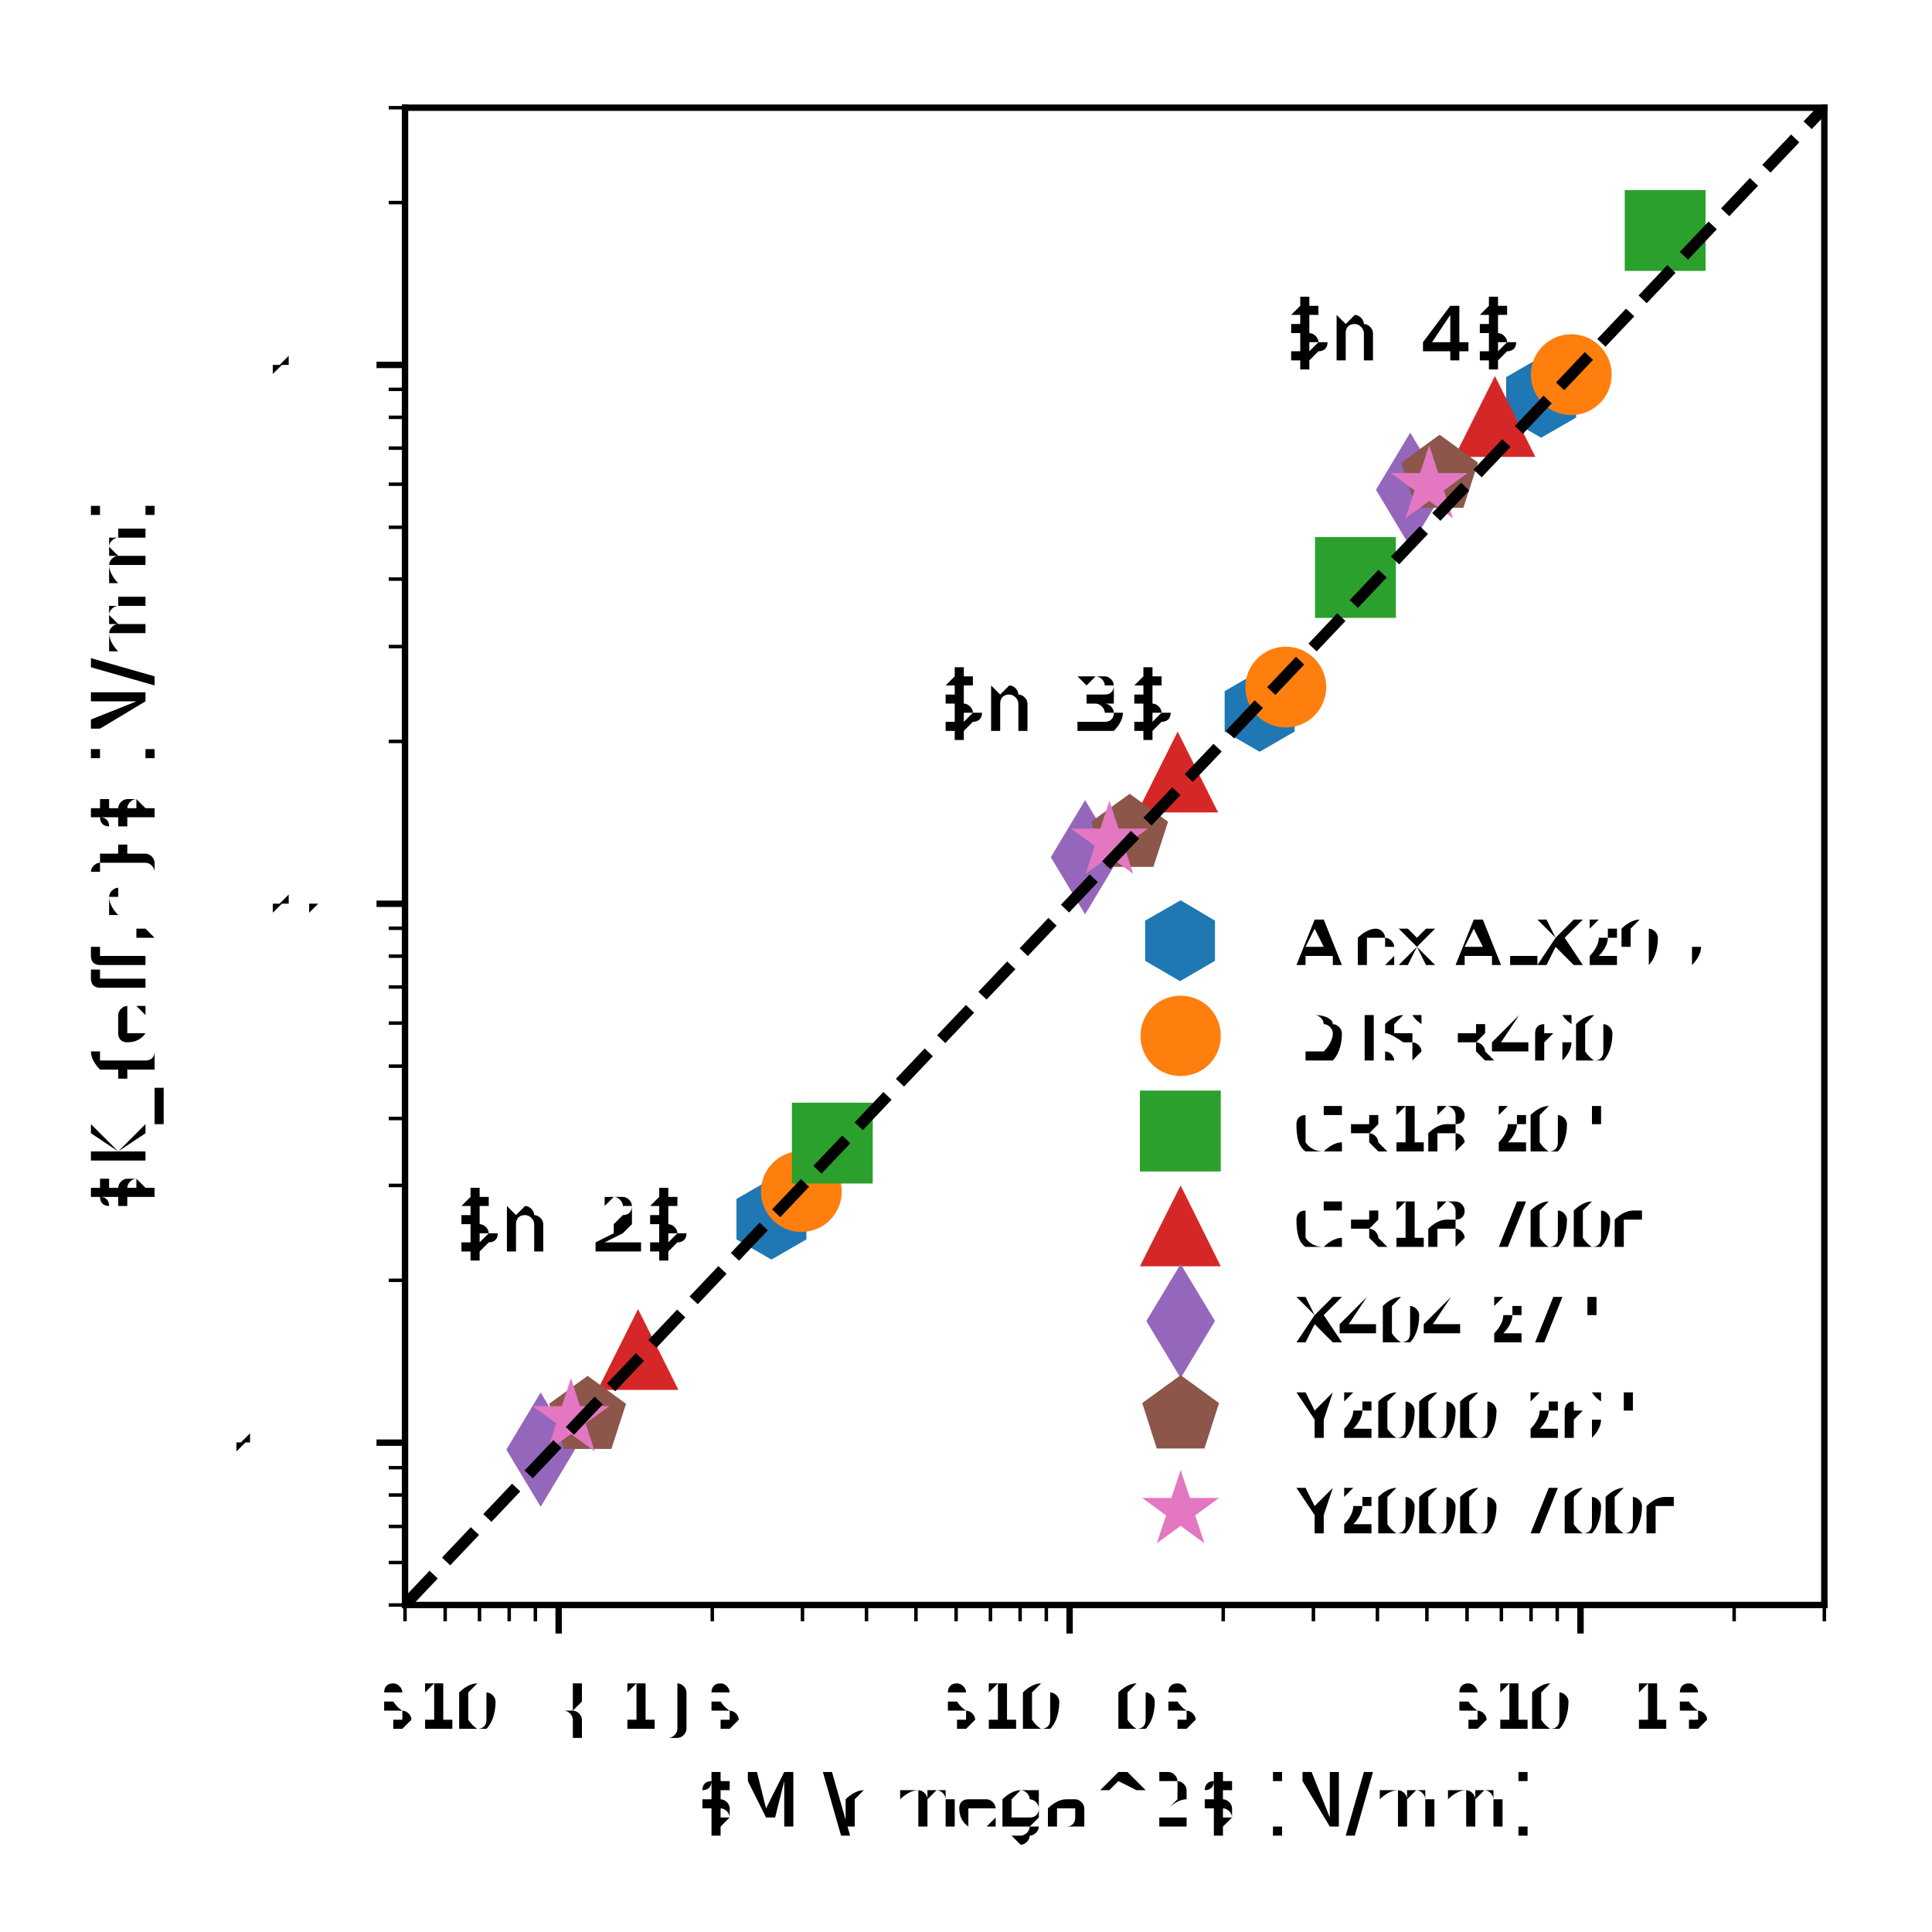
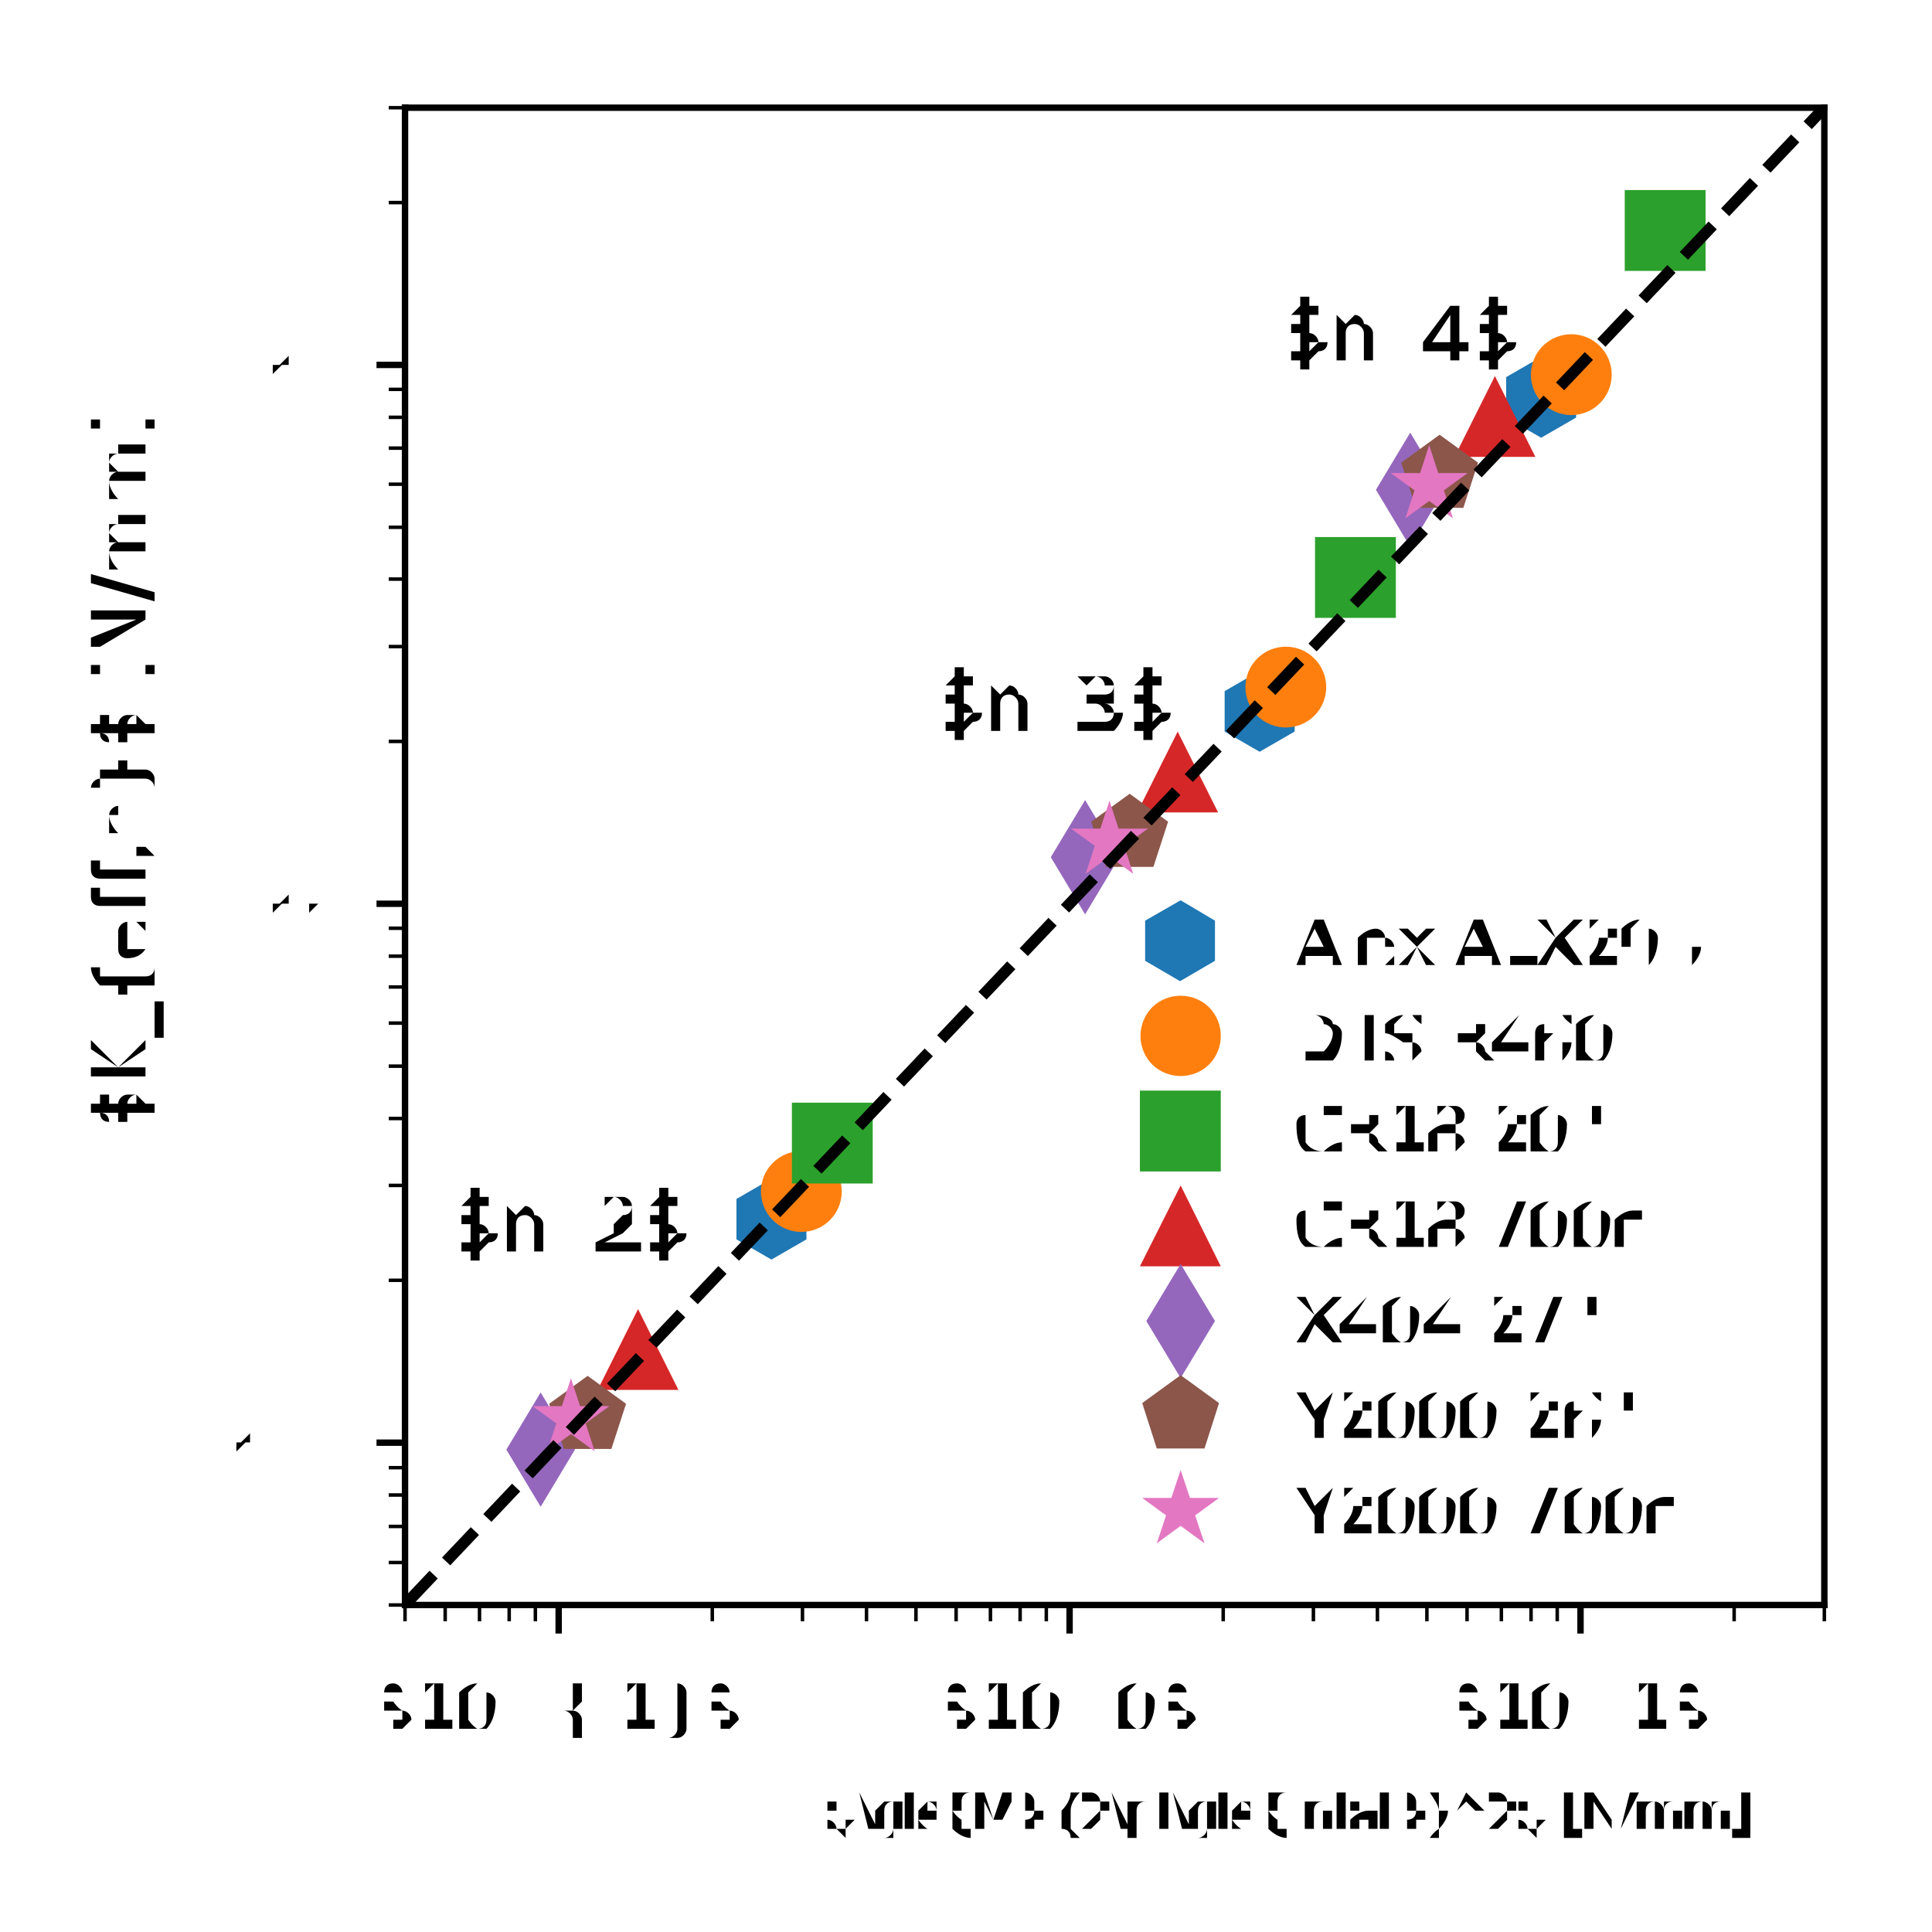
<svg xmlns="http://www.w3.org/2000/svg" width="3.32in" height="3.32in" viewBox="0 0 3.32 3.32" version="1.1" id="svg2969">
  <defs id="defs2963">
    <clipPath clipPathUnits="userSpaceOnUse" id="clipPath1582">
      <path d="M 50.09,40.46 H 225.72 V 225.72 H 50.09 Z" id="path1580" />
    </clipPath>
    <clipPath clipPathUnits="userSpaceOnUse" id="clipPath1538">
      <path d="M 50.09,40.46 H 225.72 V 225.72 H 50.09 Z" id="path1536" />
    </clipPath>
    <clipPath clipPathUnits="userSpaceOnUse" id="clipPath1548">
      <path d="M -4.755,-4.045 H 4.755 V 5 h -9.511 z" id="path1546" />
    </clipPath>
    <clipPath clipPathUnits="userSpaceOnUse" id="clipPath1560">
      <path d="M -4.755,-4.045 H 4.755 V 5 h -9.511 z" id="path1558" />
    </clipPath>
    <clipPath clipPathUnits="userSpaceOnUse" id="clipPath1572">
      <path d="M -4.755,-4.045 H 4.755 V 5 h -9.511 z" id="path1570" />
    </clipPath>
    <clipPath clipPathUnits="userSpaceOnUse" id="clipPath1494">
      <path d="M 50.09,40.46 H 225.72 V 225.72 H 50.09 Z" id="path1492" />
    </clipPath>
    <clipPath clipPathUnits="userSpaceOnUse" id="clipPath1504">
      <path d="M -4.755,-4.045 H 4.755 V 5 h -9.511 z" id="path1502" />
    </clipPath>
    <clipPath clipPathUnits="userSpaceOnUse" id="clipPath1516">
      <path d="M -4.755,-4.045 H 4.755 V 5 h -9.511 z" id="path1514" />
    </clipPath>
    <clipPath clipPathUnits="userSpaceOnUse" id="clipPath1528">
      <path d="M -4.755,-4.045 H 4.755 V 5 h -9.511 z" id="path1526" />
    </clipPath>
    <clipPath clipPathUnits="userSpaceOnUse" id="clipPath1450">
      <path d="M 50.09,40.46 H 225.72 V 225.72 H 50.09 Z" id="path1448" />
    </clipPath>
    <clipPath clipPathUnits="userSpaceOnUse" id="clipPath1460">
      <path d="M -4.243,-7.071 H 4.243 V 7.071 h -8.485 z" id="path1458" />
    </clipPath>
    <clipPath clipPathUnits="userSpaceOnUse" id="clipPath1472">
      <path d="M -4.243,-7.071 H 4.243 V 7.071 h -8.485 z" id="path1470" />
    </clipPath>
    <clipPath clipPathUnits="userSpaceOnUse" id="clipPath1484">
      <path d="M -4.243,-7.071 H 4.243 V 7.071 h -8.485 z" id="path1482" />
    </clipPath>
    <clipPath clipPathUnits="userSpaceOnUse" id="clipPath1406">
      <path d="M 50.09,40.46 H 225.72 V 225.72 H 50.09 Z" id="path1404" />
    </clipPath>
    <clipPath clipPathUnits="userSpaceOnUse" id="clipPath1416">
      <path d="M -5,-5 H 5 V 5 H -5 Z" id="path1414" />
    </clipPath>
    <clipPath clipPathUnits="userSpaceOnUse" id="clipPath1428">
      <path d="M -5,-5 H 5 V 5 H -5 Z" id="path1426" />
    </clipPath>
    <clipPath clipPathUnits="userSpaceOnUse" id="clipPath1440">
      <path d="M -5,-5 H 5 V 5 H -5 Z" id="path1438" />
    </clipPath>
    <clipPath clipPathUnits="userSpaceOnUse" id="clipPath1362">
      <path d="M 50.09,40.46 H 225.72 V 225.72 H 50.09 Z" id="path1360" />
    </clipPath>
    <clipPath clipPathUnits="userSpaceOnUse" id="clipPath1372">
      <path d="M -5,-5 H 5 V 5 H -5 Z" id="path1370" />
    </clipPath>
    <clipPath clipPathUnits="userSpaceOnUse" id="clipPath1384">
      <path d="M -5,-5 H 5 V 5 H -5 Z" id="path1382" />
    </clipPath>
    <clipPath clipPathUnits="userSpaceOnUse" id="clipPath1396">
      <path d="M -5,-5 H 5 V 5 H -5 Z" id="path1394" />
    </clipPath>
    <clipPath clipPathUnits="userSpaceOnUse" id="clipPath1318">
      <path d="M 50.09,40.46 H 225.72 V 225.72 H 50.09 Z" id="path1316" />
    </clipPath>
    <clipPath clipPathUnits="userSpaceOnUse" id="clipPath1328">
      <path d="M -5,-5 H 5 V 5 H -5 Z" id="path1326" />
    </clipPath>
    <clipPath clipPathUnits="userSpaceOnUse" id="clipPath1340">
      <path d="M -5,-5 H 5 V 5 H -5 Z" id="path1338" />
    </clipPath>
    <clipPath clipPathUnits="userSpaceOnUse" id="clipPath1352">
      <path d="M -5,-5 H 5 V 5 H -5 Z" id="path1350" />
    </clipPath>
    <clipPath clipPathUnits="userSpaceOnUse" id="clipPath1274">
      <path d="M 50.09,40.46 H 225.72 V 225.72 H 50.09 Z" id="path1272" />
    </clipPath>
    <clipPath clipPathUnits="userSpaceOnUse" id="clipPath1284">
      <path d="M -4.33,-5 H 4.33 V 5 h -8.66 z" id="path1282" />
    </clipPath>
    <clipPath clipPathUnits="userSpaceOnUse" id="clipPath1296">
      <path d="M -4.33,-5 H 4.33 V 5 h -8.66 z" id="path1294" />
    </clipPath>
    <clipPath clipPathUnits="userSpaceOnUse" id="clipPath1308">
      <path d="M -4.33,-5 H 4.33 V 5 h -8.66 z" id="path1306" />
    </clipPath>
  </defs>
  <g id="layer1" transform="translate(0,-8.372913)">
    <path d="M 0,11.693 H 3.32 V 8.373 H 0 Z" style="fill:#ffffff;fill-opacity:1;fill-rule:nonzero;stroke:none;stroke-width:0.014" id="path1128" />
    <path d="M 0.696,11.131 H 3.135 V 8.558 H 0.696 Z" style="fill:#ffffff;fill-opacity:1;fill-rule:nonzero;stroke:none;stroke-width:0.014" id="path1130" />
    <path d="m 0.96,11.131 v 0.049" style="fill:#000000;fill-opacity:1;fill-rule:nonzero;stroke:#000000;stroke-width:0.011;stroke-linecap:butt;stroke-linejoin:round;stroke-miterlimit:10;stroke-dasharray:none;stroke-opacity:1" id="path1132" />
    <text y="11.342" x="0.646" style="font-variant:normal;font-weight:normal;font-size:0.111px;font-family:DejaVuSans;-inkscape-font-specification:DejaVuSans;writing-mode:lr-tb;fill:#000000;fill-opacity:1;fill-rule:nonzero;stroke:none;stroke-width:0.014" id="text1136">
      <tspan style="stroke-width:0.014" x="0.646 0.716 0.787 0.858 0.951 1.022 1.062 1.132 1.203" y="11.342" id="tspan1134">$10^{-1}$</tspan>
    </text>
    <path d="m 1.838,11.131 v 0.049" style="fill:#000000;fill-opacity:1;fill-rule:nonzero;stroke:#000000;stroke-width:0.011;stroke-linecap:butt;stroke-linejoin:round;stroke-miterlimit:10;stroke-dasharray:none;stroke-opacity:1" id="path1138" />
    <text y="11.342" x="1.615" style="font-variant:normal;font-weight:normal;font-size:0.111px;font-family:DejaVuSans;-inkscape-font-specification:DejaVuSans;writing-mode:lr-tb;fill:#000000;fill-opacity:1;fill-rule:nonzero;stroke:none;stroke-width:0.014" id="text1142">
      <tspan style="stroke-width:0.014" x="1.615 1.685 1.756 1.827 1.92 1.99" y="11.342" id="tspan1140">$10^0$</tspan>
    </text>
    <path d="m 2.716,11.131 v 0.049" style="fill:#000000;fill-opacity:1;fill-rule:nonzero;stroke:#000000;stroke-width:0.011;stroke-linecap:butt;stroke-linejoin:round;stroke-miterlimit:10;stroke-dasharray:none;stroke-opacity:1" id="path1144" />
    <text y="11.342" x="2.493" style="font-variant:normal;font-weight:normal;font-size:0.111px;font-family:DejaVuSans;-inkscape-font-specification:DejaVuSans;writing-mode:lr-tb;fill:#000000;fill-opacity:1;fill-rule:nonzero;stroke:none;stroke-width:0.014" id="text1148">
      <tspan style="stroke-width:0.014" x="2.493 2.563 2.634 2.705 2.798 2.868" y="11.342" id="tspan1146">$10^1$</tspan>
    </text>
    <path d="m 0.696,11.131 v 0.028" style="fill:#000000;fill-opacity:1;fill-rule:nonzero;stroke:#000000;stroke-width:0.006;stroke-linecap:butt;stroke-linejoin:round;stroke-miterlimit:10;stroke-dasharray:none;stroke-opacity:1" id="path1150" />
    <path d="m 0.765,11.131 v 0.028" style="fill:#000000;fill-opacity:1;fill-rule:nonzero;stroke:#000000;stroke-width:0.006;stroke-linecap:butt;stroke-linejoin:round;stroke-miterlimit:10;stroke-dasharray:none;stroke-opacity:1" id="path1152" />
    <path d="m 0.824,11.131 v 0.028" style="fill:#000000;fill-opacity:1;fill-rule:nonzero;stroke:#000000;stroke-width:0.006;stroke-linecap:butt;stroke-linejoin:round;stroke-miterlimit:10;stroke-dasharray:none;stroke-opacity:1" id="path1154" />
    <path d="m 0.875,11.131 v 0.028" style="fill:#000000;fill-opacity:1;fill-rule:nonzero;stroke:#000000;stroke-width:0.006;stroke-linecap:butt;stroke-linejoin:round;stroke-miterlimit:10;stroke-dasharray:none;stroke-opacity:1" id="path1156" />
    <path d="m 0.92,11.131 v 0.028" style="fill:#000000;fill-opacity:1;fill-rule:nonzero;stroke:#000000;stroke-width:0.006;stroke-linecap:butt;stroke-linejoin:round;stroke-miterlimit:10;stroke-dasharray:none;stroke-opacity:1" id="path1158" />
    <path d="m 1.224,11.131 v 0.028" style="fill:#000000;fill-opacity:1;fill-rule:nonzero;stroke:#000000;stroke-width:0.006;stroke-linecap:butt;stroke-linejoin:round;stroke-miterlimit:10;stroke-dasharray:none;stroke-opacity:1" id="path1160" />
    <path d="m 1.379,11.131 v 0.028" style="fill:#000000;fill-opacity:1;fill-rule:nonzero;stroke:#000000;stroke-width:0.006;stroke-linecap:butt;stroke-linejoin:round;stroke-miterlimit:10;stroke-dasharray:none;stroke-opacity:1" id="path1162" />
    <path d="m 1.489,11.131 v 0.028" style="fill:#000000;fill-opacity:1;fill-rule:nonzero;stroke:#000000;stroke-width:0.006;stroke-linecap:butt;stroke-linejoin:round;stroke-miterlimit:10;stroke-dasharray:none;stroke-opacity:1" id="path1164" />
    <path d="m 1.574,11.131 v 0.028" style="fill:#000000;fill-opacity:1;fill-rule:nonzero;stroke:#000000;stroke-width:0.006;stroke-linecap:butt;stroke-linejoin:round;stroke-miterlimit:10;stroke-dasharray:none;stroke-opacity:1" id="path1166" />
    <path d="m 1.643,11.131 v 0.028" style="fill:#000000;fill-opacity:1;fill-rule:nonzero;stroke:#000000;stroke-width:0.006;stroke-linecap:butt;stroke-linejoin:round;stroke-miterlimit:10;stroke-dasharray:none;stroke-opacity:1" id="path1168" />
    <path d="m 1.702,11.131 v 0.028" style="fill:#000000;fill-opacity:1;fill-rule:nonzero;stroke:#000000;stroke-width:0.006;stroke-linecap:butt;stroke-linejoin:round;stroke-miterlimit:10;stroke-dasharray:none;stroke-opacity:1" id="path1170" />
    <path d="m 1.753,11.131 v 0.028" style="fill:#000000;fill-opacity:1;fill-rule:nonzero;stroke:#000000;stroke-width:0.006;stroke-linecap:butt;stroke-linejoin:round;stroke-miterlimit:10;stroke-dasharray:none;stroke-opacity:1" id="path1172" />
    <path d="m 1.798,11.131 v 0.028" style="fill:#000000;fill-opacity:1;fill-rule:nonzero;stroke:#000000;stroke-width:0.006;stroke-linecap:butt;stroke-linejoin:round;stroke-miterlimit:10;stroke-dasharray:none;stroke-opacity:1" id="path1174" />
    <path d="m 2.102,11.131 v 0.028" style="fill:#000000;fill-opacity:1;fill-rule:nonzero;stroke:#000000;stroke-width:0.006;stroke-linecap:butt;stroke-linejoin:round;stroke-miterlimit:10;stroke-dasharray:none;stroke-opacity:1" id="path1176" />
    <path d="m 2.257,11.131 v 0.028" style="fill:#000000;fill-opacity:1;fill-rule:nonzero;stroke:#000000;stroke-width:0.006;stroke-linecap:butt;stroke-linejoin:round;stroke-miterlimit:10;stroke-dasharray:none;stroke-opacity:1" id="path1178" />
    <path d="m 2.367,11.131 v 0.028" style="fill:#000000;fill-opacity:1;fill-rule:nonzero;stroke:#000000;stroke-width:0.006;stroke-linecap:butt;stroke-linejoin:round;stroke-miterlimit:10;stroke-dasharray:none;stroke-opacity:1" id="path1180" />
    <path d="m 2.452,11.131 v 0.028" style="fill:#000000;fill-opacity:1;fill-rule:nonzero;stroke:#000000;stroke-width:0.006;stroke-linecap:butt;stroke-linejoin:round;stroke-miterlimit:10;stroke-dasharray:none;stroke-opacity:1" id="path1182" />
    <path d="m 2.521,11.131 v 0.028" style="fill:#000000;fill-opacity:1;fill-rule:nonzero;stroke:#000000;stroke-width:0.006;stroke-linecap:butt;stroke-linejoin:round;stroke-miterlimit:10;stroke-dasharray:none;stroke-opacity:1" id="path1184" />
    <path d="m 2.58,11.131 v 0.028" style="fill:#000000;fill-opacity:1;fill-rule:nonzero;stroke:#000000;stroke-width:0.006;stroke-linecap:butt;stroke-linejoin:round;stroke-miterlimit:10;stroke-dasharray:none;stroke-opacity:1" id="path1186" />
    <path d="m 2.631,11.131 v 0.028" style="fill:#000000;fill-opacity:1;fill-rule:nonzero;stroke:#000000;stroke-width:0.006;stroke-linecap:butt;stroke-linejoin:round;stroke-miterlimit:10;stroke-dasharray:none;stroke-opacity:1" id="path1188" />
    <path d="m 2.676,11.131 v 0.028" style="fill:#000000;fill-opacity:1;fill-rule:nonzero;stroke:#000000;stroke-width:0.006;stroke-linecap:butt;stroke-linejoin:round;stroke-miterlimit:10;stroke-dasharray:none;stroke-opacity:1" id="path1190" />
    <path d="m 2.98,11.131 v 0.028" style="fill:#000000;fill-opacity:1;fill-rule:nonzero;stroke:#000000;stroke-width:0.006;stroke-linecap:butt;stroke-linejoin:round;stroke-miterlimit:10;stroke-dasharray:none;stroke-opacity:1" id="path1192" />
    <path d="m 3.135,11.131 v 0.028" style="fill:#000000;fill-opacity:1;fill-rule:nonzero;stroke:#000000;stroke-width:0.006;stroke-linecap:butt;stroke-linejoin:round;stroke-miterlimit:10;stroke-dasharray:none;stroke-opacity:1" id="path1194" />
-     <text y="11.513" x="1.192" style="font-variant:normal;font-weight:normal;font-size:0.122px;font-family:DejaVuSans;-inkscape-font-specification:DejaVuSans;writing-mode:lr-tb;fill:#000000;fill-opacity:1;fill-rule:nonzero;stroke:none;stroke-width:0.014" id="text1198">
-       <tspan style="stroke-width:0.014" x="1.192 1.27 1.375 1.414 1.455 1.53 1.649 1.724 1.802 1.877 1.979 2.057 2.135 2.173 2.221 2.312 2.354 2.473 2.592" y="11.513" id="tspan1196">$M \omega^2$ [N/mm]</tspan>
+     <text y="11.513" x="1.421" style="font-style:normal;font-variant:normal;font-weight:normal;font-stretch:normal;font-size:0.083px;font-family:DejaVuSans;-inkscape-font-specification:'DejaVuSans, Normal';font-variant-ligatures:normal;font-variant-caps:normal;font-variant-numeric:normal;font-feature-settings:normal;text-align:start;writing-mode:lr;text-anchor:start;fill:#000000;fill-opacity:1;fill-rule:nonzero;stroke:none;stroke-width:0.014;" id="text1198">
+       <tspan id="tspan1073" x="1.421" y="11.513">$\gls{M} (2\pi\gls{fnlat})^2$ [N/mm]</tspan>
    </text>
    <path d="M 0.696,10.852 H 0.647" style="fill:#000000;fill-opacity:1;fill-rule:nonzero;stroke:#000000;stroke-width:0.011;stroke-linecap:butt;stroke-linejoin:round;stroke-miterlimit:10;stroke-dasharray:none;stroke-opacity:1" id="path1200" />
    <text y="10.868" x="0.334" style="font-variant:normal;font-weight:normal;font-size:0.042px;font-family:DejaVuSans;-inkscape-font-specification:DejaVuSans;writing-mode:lr-tb;fill:#000000;fill-opacity:1;fill-rule:nonzero;stroke:none;stroke-width:0.014" id="text1204">
      <tspan style="stroke-width:0.014" x="0.334 0.361 0.387 0.414 0.448 0.475 0.49 0.517 0.543" y="10.868" id="tspan1202">$10^{-1}$</tspan>
    </text>
    <path d="M 0.696,9.926 H 0.647" style="fill:#000000;fill-opacity:1;fill-rule:nonzero;stroke:#000000;stroke-width:0.011;stroke-linecap:butt;stroke-linejoin:round;stroke-miterlimit:10;stroke-dasharray:none;stroke-opacity:1" id="path1206" />
    <text y="9.942" x="0.402" style="font-variant:normal;font-weight:normal;font-size:0.042px;font-family:DejaVuSans;-inkscape-font-specification:DejaVuSans;writing-mode:lr-tb;fill:#000000;fill-opacity:1;fill-rule:nonzero;stroke:none;stroke-width:0.014" id="text1210">
      <tspan style="stroke-width:0.014" x="0.402 0.428 0.455 0.481 0.516 0.543" y="9.942" id="tspan1208">$10^0$</tspan>
    </text>
    <path d="M 0.696,9 H 0.647" style="fill:#000000;fill-opacity:1;fill-rule:nonzero;stroke:#000000;stroke-width:0.011;stroke-linecap:butt;stroke-linejoin:round;stroke-miterlimit:10;stroke-dasharray:none;stroke-opacity:1" id="path1212" />
    <text y="9.016" x="0.402" style="font-variant:normal;font-weight:normal;font-size:0.042px;font-family:DejaVuSans;-inkscape-font-specification:DejaVuSans;writing-mode:lr-tb;fill:#000000;fill-opacity:1;fill-rule:nonzero;stroke:none;stroke-width:0.014" id="text1216">
      <tspan style="stroke-width:0.014" x="0.402 0.428 0.455 0.481 0.516 0.543" y="9.016" id="tspan1214">$10^1$</tspan>
    </text>
    <path d="M 0.696,11.131 H 0.668" style="fill:#000000;fill-opacity:1;fill-rule:nonzero;stroke:#000000;stroke-width:0.006;stroke-linecap:butt;stroke-linejoin:round;stroke-miterlimit:10;stroke-dasharray:none;stroke-opacity:1" id="path1218" />
    <path d="M 0.696,11.058 H 0.668" style="fill:#000000;fill-opacity:1;fill-rule:nonzero;stroke:#000000;stroke-width:0.006;stroke-linecap:butt;stroke-linejoin:round;stroke-miterlimit:10;stroke-dasharray:none;stroke-opacity:1" id="path1220" />
    <path d="M 0.696,10.996 H 0.668" style="fill:#000000;fill-opacity:1;fill-rule:nonzero;stroke:#000000;stroke-width:0.006;stroke-linecap:butt;stroke-linejoin:round;stroke-miterlimit:10;stroke-dasharray:none;stroke-opacity:1" id="path1222" />
    <path d="M 0.696,10.942 H 0.668" style="fill:#000000;fill-opacity:1;fill-rule:nonzero;stroke:#000000;stroke-width:0.006;stroke-linecap:butt;stroke-linejoin:round;stroke-miterlimit:10;stroke-dasharray:none;stroke-opacity:1" id="path1224" />
    <path d="M 0.696,10.895 H 0.668" style="fill:#000000;fill-opacity:1;fill-rule:nonzero;stroke:#000000;stroke-width:0.006;stroke-linecap:butt;stroke-linejoin:round;stroke-miterlimit:10;stroke-dasharray:none;stroke-opacity:1" id="path1226" />
    <path d="M 0.696,10.573 H 0.668" style="fill:#000000;fill-opacity:1;fill-rule:nonzero;stroke:#000000;stroke-width:0.006;stroke-linecap:butt;stroke-linejoin:round;stroke-miterlimit:10;stroke-dasharray:none;stroke-opacity:1" id="path1228" />
    <path d="M 0.696,10.41 H 0.668" style="fill:#000000;fill-opacity:1;fill-rule:nonzero;stroke:#000000;stroke-width:0.006;stroke-linecap:butt;stroke-linejoin:round;stroke-miterlimit:10;stroke-dasharray:none;stroke-opacity:1" id="path1230" />
    <path d="M 0.696,10.295 H 0.668" style="fill:#000000;fill-opacity:1;fill-rule:nonzero;stroke:#000000;stroke-width:0.006;stroke-linecap:butt;stroke-linejoin:round;stroke-miterlimit:10;stroke-dasharray:none;stroke-opacity:1" id="path1232" />
    <path d="M 0.696,10.205 H 0.668" style="fill:#000000;fill-opacity:1;fill-rule:nonzero;stroke:#000000;stroke-width:0.006;stroke-linecap:butt;stroke-linejoin:round;stroke-miterlimit:10;stroke-dasharray:none;stroke-opacity:1" id="path1234" />
    <path d="M 0.696,10.131 H 0.668" style="fill:#000000;fill-opacity:1;fill-rule:nonzero;stroke:#000000;stroke-width:0.006;stroke-linecap:butt;stroke-linejoin:round;stroke-miterlimit:10;stroke-dasharray:none;stroke-opacity:1" id="path1236" />
    <path d="M 0.696,10.069 H 0.668" style="fill:#000000;fill-opacity:1;fill-rule:nonzero;stroke:#000000;stroke-width:0.006;stroke-linecap:butt;stroke-linejoin:round;stroke-miterlimit:10;stroke-dasharray:none;stroke-opacity:1" id="path1238" />
    <path d="M 0.696,10.016 H 0.668" style="fill:#000000;fill-opacity:1;fill-rule:nonzero;stroke:#000000;stroke-width:0.006;stroke-linecap:butt;stroke-linejoin:round;stroke-miterlimit:10;stroke-dasharray:none;stroke-opacity:1" id="path1240" />
    <path d="M 0.696,9.968 H 0.668" style="fill:#000000;fill-opacity:1;fill-rule:nonzero;stroke:#000000;stroke-width:0.006;stroke-linecap:butt;stroke-linejoin:round;stroke-miterlimit:10;stroke-dasharray:none;stroke-opacity:1" id="path1242" />
    <path d="M 0.696,9.647 H 0.668" style="fill:#000000;fill-opacity:1;fill-rule:nonzero;stroke:#000000;stroke-width:0.006;stroke-linecap:butt;stroke-linejoin:round;stroke-miterlimit:10;stroke-dasharray:none;stroke-opacity:1" id="path1244" />
    <path d="M 0.696,9.484 H 0.668" style="fill:#000000;fill-opacity:1;fill-rule:nonzero;stroke:#000000;stroke-width:0.006;stroke-linecap:butt;stroke-linejoin:round;stroke-miterlimit:10;stroke-dasharray:none;stroke-opacity:1" id="path1246" />
    <path d="M 0.696,9.368 H 0.668" style="fill:#000000;fill-opacity:1;fill-rule:nonzero;stroke:#000000;stroke-width:0.006;stroke-linecap:butt;stroke-linejoin:round;stroke-miterlimit:10;stroke-dasharray:none;stroke-opacity:1" id="path1248" />
    <path d="M 0.696,9.279 H 0.668" style="fill:#000000;fill-opacity:1;fill-rule:nonzero;stroke:#000000;stroke-width:0.006;stroke-linecap:butt;stroke-linejoin:round;stroke-miterlimit:10;stroke-dasharray:none;stroke-opacity:1" id="path1250" />
    <path d="M 0.696,9.205 H 0.668" style="fill:#000000;fill-opacity:1;fill-rule:nonzero;stroke:#000000;stroke-width:0.006;stroke-linecap:butt;stroke-linejoin:round;stroke-miterlimit:10;stroke-dasharray:none;stroke-opacity:1" id="path1252" />
    <path d="M 0.696,9.143 H 0.668" style="fill:#000000;fill-opacity:1;fill-rule:nonzero;stroke:#000000;stroke-width:0.006;stroke-linecap:butt;stroke-linejoin:round;stroke-miterlimit:10;stroke-dasharray:none;stroke-opacity:1" id="path1254" />
    <path d="M 0.696,9.09 H 0.668" style="fill:#000000;fill-opacity:1;fill-rule:nonzero;stroke:#000000;stroke-width:0.006;stroke-linecap:butt;stroke-linejoin:round;stroke-miterlimit:10;stroke-dasharray:none;stroke-opacity:1" id="path1256" />
    <path d="M 0.696,9.042 H 0.668" style="fill:#000000;fill-opacity:1;fill-rule:nonzero;stroke:#000000;stroke-width:0.006;stroke-linecap:butt;stroke-linejoin:round;stroke-miterlimit:10;stroke-dasharray:none;stroke-opacity:1" id="path1258" />
    <path d="M 0.696,8.721 H 0.668" style="fill:#000000;fill-opacity:1;fill-rule:nonzero;stroke:#000000;stroke-width:0.006;stroke-linecap:butt;stroke-linejoin:round;stroke-miterlimit:10;stroke-dasharray:none;stroke-opacity:1" id="path1260" />
    <path d="M 0.696,8.558 H 0.668" style="fill:#000000;fill-opacity:1;fill-rule:nonzero;stroke:#000000;stroke-width:0.006;stroke-linecap:butt;stroke-linejoin:round;stroke-miterlimit:10;stroke-dasharray:none;stroke-opacity:1" id="path1262" />
-     <text y="0.25" x="-10.462" transform="rotate(-90)" style="font-variant:normal;font-weight:normal;font-size:0.122px;font-family:DejaVuSans;-inkscape-font-specification:DejaVuSans;writing-mode:lr-tb;fill:#000000;fill-opacity:1;fill-rule:nonzero;stroke:none;stroke-width:0.014" id="text1266">
-       <tspan style="stroke-width:0.014" x="-10.462 -10.384 -10.304 -10.242 -10.165 -10.09 -10.047 -10.004 -9.965 -9.887 -9.809 -9.732 -9.693 -9.645 -9.554 -9.513 -9.394 -9.274" y="0.25" id="tspan1264">$K_{eff,n}$ [N/mm]</tspan>
+     <text y="0.25" x="-10.316" transform="rotate(-90)" style="font-variant:normal;font-weight:normal;font-size:0.122px;font-family:DejaVuSans;-inkscape-font-specification:DejaVuSans;writing-mode:lr-tb;fill:#000000;fill-opacity:1;fill-rule:nonzero;stroke:none;stroke-width:0.014" id="text1266">
+       <tspan style="stroke-width:0.014" x="-10.316 -10.238 -10.158 -10.097 -10.019 -9.944 -9.901 -9.858 -9.819 -9.741 -9.664 -9.586 -9.547 -9.499 -9.408 -9.367 -9.248 -9.129" y="0.25" id="tspan1264">$K_{eff,n}$ [N/mm]</tspan>
    </text>
    <g transform="matrix(0.01388889,0,0,-0.01388889,0,11.69291)" id="g1268">
      <g id="g1270" clip-path="url(#clipPath1274)">
        <g id="g1276" transform="translate(95.44834,88.19609)">
          <g id="g1278">
            <g id="g1280" clip-path="url(#clipPath1284)">
              <path d="M 0,5 -4.33,2.5 v -5 L 0,-5 4.33,-2.5 v 5 z" style="fill:#1f77b4;fill-opacity:1;fill-rule:nonzero;stroke:none" id="path1286" />
            </g>
          </g>
          <g id="g1288" transform="translate(60.40267,62.83123)">
            <g id="g1290">
              <g id="g1292" clip-path="url(#clipPath1296)">
                <path d="M 0,5 -4.33,2.5 v -5 L 0,-5 4.33,-2.5 v 5 z" style="fill:#1f77b4;fill-opacity:1;fill-rule:nonzero;stroke:none" id="path1298" />
              </g>
            </g>
            <g id="g1300" transform="translate(34.8304,38.85214)">
              <g id="g1302">
                <g id="g1304" clip-path="url(#clipPath1308)">
                  <path d="M 0,5 -4.33,2.5 v -5 L 0,-5 4.33,-2.5 v 5 z" style="fill:#1f77b4;fill-opacity:1;fill-rule:nonzero;stroke:none" id="path1310" />
                </g>
              </g>
            </g>
          </g>
        </g>
      </g>
    </g>
    <g transform="matrix(0.01388889,0,0,-0.01388889,0,11.69291)" id="g1312">
      <g id="g1314" clip-path="url(#clipPath1318)">
        <g id="g1320" transform="translate(99.14692,91.61688)">
          <g id="g1322">
            <g id="g1324" clip-path="url(#clipPath1328)">
              <path d="m 0,-5 c 1.326,0 2.598,0.527 3.536,1.464 C 4.473,-2.598 5,-1.326 5,0 5,1.326 4.473,2.598 3.536,3.536 2.598,4.473 1.326,5 0,5 -1.326,5 -2.598,4.473 -3.536,3.536 -4.473,2.598 -5,1.326 -5,0 -5,-1.326 -4.473,-2.598 -3.536,-3.536 -2.598,-4.473 -1.326,-5 0,-5 Z" style="fill:#ff7f0e;fill-opacity:1;fill-rule:nonzero;stroke:none" id="path1330" />
            </g>
          </g>
          <g id="g1332" transform="translate(59.94262,62.41078)">
            <g id="g1334">
              <g id="g1336" clip-path="url(#clipPath1340)">
                <path d="m 0,-5 c 1.326,0 2.598,0.527 3.536,1.464 C 4.473,-2.598 5,-1.326 5,0 5,1.326 4.473,2.598 3.536,3.536 2.598,4.473 1.326,5 0,5 -1.326,5 -2.598,4.473 -3.536,3.536 -4.473,2.598 -5,1.326 -5,0 -5,-1.326 -4.473,-2.598 -3.536,-3.536 -2.598,-4.473 -1.326,-5 0,-5 Z" style="fill:#ff7f0e;fill-opacity:1;fill-rule:nonzero;stroke:none" id="path1342" />
              </g>
            </g>
            <g id="g1344" transform="translate(35.3218,38.65712)">
              <g id="g1346">
                <g id="g1348" clip-path="url(#clipPath1352)">
                  <path d="m 0,-5 c 1.326,0 2.598,0.527 3.536,1.464 C 4.473,-2.598 5,-1.326 5,0 5,1.326 4.473,2.598 3.536,3.536 2.598,4.473 1.326,5 0,5 -1.326,5 -2.598,4.473 -3.536,3.536 -4.473,2.598 -5,1.326 -5,0 -5,-1.326 -4.473,-2.598 -3.536,-3.536 -2.598,-4.473 -1.326,-5 0,-5 Z" style="fill:#ff7f0e;fill-opacity:1;fill-rule:nonzero;stroke:none" id="path1354" />
                </g>
              </g>
            </g>
          </g>
        </g>
      </g>
    </g>
    <g transform="matrix(0.01388889,0,0,-0.01388889,0,11.69291)" id="g1356">
      <g id="g1358" clip-path="url(#clipPath1362)">
        <g id="g1364" transform="translate(102.9791,97.60783)">
          <g id="g1366">
            <g id="g1368" clip-path="url(#clipPath1372)">
              <path d="M -5,-5 H 5 V 5 H -5 Z" style="fill:#2ca02c;fill-opacity:1;fill-rule:nonzero;stroke:none" id="path1374" />
            </g>
          </g>
          <g id="g1376" transform="translate(64.72456,69.98578)">
            <g id="g1378">
              <g id="g1380" clip-path="url(#clipPath1384)">
                <path d="M -5,-5 H 5 V 5 H -5 Z" style="fill:#2ca02c;fill-opacity:1;fill-rule:nonzero;stroke:none" id="path1386" />
              </g>
            </g>
            <g id="g1388" transform="translate(38.32052,42.93084)">
              <g id="g1390">
                <g id="g1392" clip-path="url(#clipPath1396)">
                  <path d="M -5,-5 H 5 V 5 H -5 Z" style="fill:#2ca02c;fill-opacity:1;fill-rule:nonzero;stroke:none" id="path1398" />
                </g>
              </g>
            </g>
          </g>
        </g>
      </g>
    </g>
    <g transform="matrix(0.01388889,0,0,-0.01388889,0,11.69291)" id="g1400">
      <g id="g1402" clip-path="url(#clipPath1406)">
        <g id="g1408" transform="translate(78.94276,72.07274)">
          <g id="g1410">
            <g id="g1412" clip-path="url(#clipPath1416)">
              <path d="M 0,5 -5,-5 H 5 Z" style="fill:#d62728;fill-opacity:1;fill-rule:nonzero;stroke:none" id="path1418" />
            </g>
          </g>
          <g id="g1420" transform="translate(66.76538,71.45221)">
            <g id="g1422">
              <g id="g1424" clip-path="url(#clipPath1428)">
                <path d="M 0,5 -5,-5 H 5 Z" style="fill:#d62728;fill-opacity:1;fill-rule:nonzero;stroke:none" id="path1430" />
              </g>
            </g>
            <g id="g1432" transform="translate(39.25517,43.9892)">
              <g id="g1434">
                <g id="g1436" clip-path="url(#clipPath1440)">
                  <path d="M 0,5 -5,-5 H 5 Z" style="fill:#d62728;fill-opacity:1;fill-rule:nonzero;stroke:none" id="path1442" />
                </g>
              </g>
            </g>
          </g>
        </g>
      </g>
    </g>
    <g transform="matrix(0.01388889,0,0,-0.01388889,0,11.69291)" id="g1444">
      <g id="g1446" clip-path="url(#clipPath1450)">
        <g id="g1452" transform="translate(66.89331,59.68414)">
          <g id="g1454">
            <g id="g1456" clip-path="url(#clipPath1460)">
              <path d="M 0,-7.071 4.243,0 0,7.071 -4.243,0 Z" style="fill:#9467bd;fill-opacity:1;fill-rule:nonzero;stroke:none" id="path1462" />
            </g>
          </g>
          <g id="g1464" transform="translate(67.36157,73.29591)">
            <g id="g1466">
              <g id="g1468" clip-path="url(#clipPath1472)">
                <path d="M 0,-7.071 4.243,0 0,7.071 -4.243,0 Z" style="fill:#9467bd;fill-opacity:1;fill-rule:nonzero;stroke:none" id="path1474" />
              </g>
            </g>
            <g id="g1476" transform="translate(40.22863,45.46103)">
              <g id="g1478">
                <g id="g1480" clip-path="url(#clipPath1484)">
                  <path d="M 0,-7.071 4.243,0 0,7.071 -4.243,0 Z" style="fill:#9467bd;fill-opacity:1;fill-rule:nonzero;stroke:none" id="path1486" />
                </g>
              </g>
            </g>
          </g>
        </g>
      </g>
    </g>
    <g transform="matrix(0.01388889,0,0,-0.01388889,0,11.69291)" id="g1488">
      <g id="g1490" clip-path="url(#clipPath1494)">
        <g id="g1496" transform="translate(72.7056,63.81098)">
          <g id="g1498">
            <g id="g1500" clip-path="url(#clipPath1504)">
              <path d="m 0,5 -4.755,-3.455 1.816,-5.59 h 5.878 l 1.816,5.59 z" style="fill:#8c564b;fill-opacity:1;fill-rule:nonzero;stroke:none" id="path1506" />
            </g>
          </g>
          <g id="g1508" transform="translate(67.06298,72.01809)">
            <g id="g1510">
              <g id="g1512" clip-path="url(#clipPath1516)">
                <path d="m 0,5 -4.755,-3.455 1.816,-5.59 h 5.878 l 1.816,5.59 z" style="fill:#8c564b;fill-opacity:1;fill-rule:nonzero;stroke:none" id="path1518" />
              </g>
            </g>
            <g id="g1520" transform="translate(38.3491,44.42322)">
              <g id="g1522">
                <g id="g1524" clip-path="url(#clipPath1528)">
                  <path d="m 0,5 -4.755,-3.455 1.816,-5.59 h 5.878 l 1.816,5.59 z" style="fill:#8c564b;fill-opacity:1;fill-rule:nonzero;stroke:none" id="path1530" />
                </g>
              </g>
            </g>
          </g>
        </g>
      </g>
    </g>
    <g transform="matrix(0.01388889,0,0,-0.01388889,0,11.69291)" id="g1532">
      <g id="g1534" clip-path="url(#clipPath1538)">
        <g id="g1540" transform="translate(70.64161,63.52123)">
          <g id="g1542">
            <g id="g1544" clip-path="url(#clipPath1548)">
              <path d="M 0,5 -1.123,1.545 H -4.755 L -1.816,-0.59 -2.939,-4.045 0,-1.91 2.939,-4.045 1.816,-0.59 4.755,1.545 H 1.123 Z" style="fill:#e377c2;fill-opacity:1;fill-rule:nonzero;stroke:none" id="path1550" />
            </g>
          </g>
          <g id="g1552" transform="translate(66.62757,71.45221)">
            <g id="g1554">
              <g id="g1556" clip-path="url(#clipPath1560)">
                <path d="M 0,5 -1.123,1.545 H -4.755 L -1.816,-0.59 -2.939,-4.045 0,-1.91 2.939,-4.045 1.816,-0.59 4.755,1.545 H 1.123 Z" style="fill:#e377c2;fill-opacity:1;fill-rule:nonzero;stroke:none" id="path1562" />
              </g>
            </g>
            <g id="g1564" transform="translate(39.55921,43.9892)">
              <g id="g1566">
                <g id="g1568" clip-path="url(#clipPath1572)">
                  <path d="M 0,5 -1.123,1.545 H -4.755 L -1.816,-0.59 -2.939,-4.045 0,-1.91 2.939,-4.045 1.816,-0.59 4.755,1.545 H 1.123 Z" style="fill:#e377c2;fill-opacity:1;fill-rule:nonzero;stroke:none" id="path1574" />
                </g>
              </g>
            </g>
          </g>
        </g>
      </g>
    </g>
    <g transform="matrix(0.01388889,0,0,-0.01388889,0,11.69291)" id="g1576">
      <g id="g1578" clip-path="url(#clipPath1582)">
        <path d="M 50.09,40.46 225.72,225.72" style="fill:none;stroke:#000000;stroke-width:1.4;stroke-linecap:butt;stroke-linejoin:round;stroke-miterlimit:10;stroke-dasharray:5.18, 2.24;stroke-dashoffset:0;stroke-opacity:1" id="path1584" />
      </g>
    </g>
    <path id="path1588" style="fill:none;stroke:#000000;stroke-width:0.011;stroke-linecap:square;stroke-linejoin:miter;stroke-miterlimit:10;stroke-dasharray:none;stroke-opacity:1" d="M 0.696,11.131 V 8.558" />
    <path id="path1590" style="fill:none;stroke:#000000;stroke-width:0.011;stroke-linecap:square;stroke-linejoin:miter;stroke-miterlimit:10;stroke-dasharray:none;stroke-opacity:1" d="M 3.135,11.131 V 8.558" />
    <path id="path1592" style="fill:none;stroke:#000000;stroke-width:0.011;stroke-linecap:square;stroke-linejoin:miter;stroke-miterlimit:10;stroke-dasharray:none;stroke-opacity:1" d="M 0.696,11.131 H 3.135" />
    <path id="path1594" style="fill:none;stroke:#000000;stroke-width:0.011;stroke-linecap:square;stroke-linejoin:miter;stroke-miterlimit:10;stroke-dasharray:none;stroke-opacity:1" d="M 0.696,8.558 H 3.135" />
    <g id="g4341" transform="translate(-0.1041666)">
      <path d="M 2.133,9.92 2.072,9.955 v 0.069 l 0.06,0.035 0.06,-0.035 V 9.955 Z" style="fill:#1f77b4;fill-opacity:1;fill-rule:nonzero;stroke:none;stroke-width:0.014" id="path1598" />
      <text y="10.029" x="2.333" style="font-variant:normal;font-weight:normal;font-size:0.111px;font-family:DejaVuSans;-inkscape-font-specification:DejaVuSans;writing-mode:lr-tb;fill:#000000;fill-opacity:1;fill-rule:nonzero;stroke:none;stroke-width:0.014" id="text1602">
        <tspan style="stroke-width:0.014" x="2.333 2.409 2.439 2.508 2.574 2.609 2.685 2.747 2.823 2.894 2.964" y="10.029" id="tspan1600">Alex ALX295</tspan>
      </text>
      <path d="m 2.133,10.222 c 0.018,0 0.036,-0.007 0.049,-0.02 0.013,-0.013 0.02,-0.031 0.02,-0.049 0,-0.018 -0.007,-0.036 -0.02,-0.049 -0.013,-0.013 -0.031,-0.02 -0.049,-0.02 -0.018,0 -0.036,0.007 -0.049,0.02 -0.013,0.013 -0.02,0.031 -0.02,0.049 0,0.018 0.007,0.036 0.02,0.049 0.013,0.013 0.031,0.02 0.049,0.02 z" style="fill:#ff7f0e;fill-opacity:1;fill-rule:nonzero;stroke:none;stroke-width:0.014" id="path1604" />
      <text y="10.192" x="2.333" style="font-variant:normal;font-weight:normal;font-size:0.111px;font-family:DejaVuSans;-inkscape-font-specification:DejaVuSans;writing-mode:lr-tb;fill:#000000;fill-opacity:1;fill-rule:nonzero;stroke:none;stroke-width:0.014" id="text1608">
        <tspan style="stroke-width:0.014" x="2.333 2.418 2.486 2.557 2.592 2.669 2.74 2.81" y="10.192" id="tspan1606">DTS R460</tspan>
      </text>
      <path d="M 2.063,10.386 H 2.202 V 10.247 H 2.063 Z" style="fill:#2ca02c;fill-opacity:1;fill-rule:nonzero;stroke:none;stroke-width:0.014" id="path1610" />
      <text y="10.355" x="2.333" style="font-variant:normal;font-weight:normal;font-size:0.111px;font-family:DejaVuSans;-inkscape-font-specification:DejaVuSans;writing-mode:lr-tb;fill:#000000;fill-opacity:1;fill-rule:nonzero;stroke:none;stroke-width:0.014" id="text1614">
        <tspan style="stroke-width:0.014" x="2.333 2.41 2.487 2.558 2.629 2.664 2.735 2.805" y="10.355" id="tspan1612">CR18 20"</tspan>
      </text>
      <path d="M 2.133,10.41 2.063,10.549 H 2.202 Z" style="fill:#d62728;fill-opacity:1;fill-rule:nonzero;stroke:none;stroke-width:0.014" id="path1616" />
      <text y="10.518" x="2.333" style="font-variant:normal;font-weight:normal;font-size:0.111px;font-family:DejaVuSans;-inkscape-font-specification:DejaVuSans;writing-mode:lr-tb;fill:#000000;fill-opacity:1;fill-rule:nonzero;stroke:none;stroke-width:0.014" id="text1620">
        <tspan style="stroke-width:0.014" x="2.333 2.41 2.487 2.558 2.629 2.664 2.735 2.805 2.876" y="10.518" id="tspan1618">CR18 700c</tspan>
      </text>
      <path d="m 2.133,10.741 0.059,-0.098 -0.059,-0.098 -0.059,0.098 z" style="fill:#9467bd;fill-opacity:1;fill-rule:nonzero;stroke:none;stroke-width:0.014" id="path1622" />
      <text y="10.681" x="2.333" style="font-variant:normal;font-weight:normal;font-size:0.111px;font-family:DejaVuSans;-inkscape-font-specification:DejaVuSans;writing-mode:lr-tb;fill:#000000;fill-opacity:1;fill-rule:nonzero;stroke:none;stroke-width:0.014" id="text1626">
        <tspan style="stroke-width:0.014" x="2.333 2.409 2.479 2.55 2.621 2.656 2.727 2.797" y="10.681" id="tspan1624">X404 27"</tspan>
      </text>
      <path d="m 2.133,10.736 -0.066,0.048 0.025,0.078 h 0.082 l 0.025,-0.078 z" style="fill:#8c564b;fill-opacity:1;fill-rule:nonzero;stroke:none;stroke-width:0.014" id="path1628" />
      <text y="10.845" x="2.333" style="font-variant:normal;font-weight:normal;font-size:0.111px;font-family:DejaVuSans;-inkscape-font-specification:DejaVuSans;writing-mode:lr-tb;fill:#000000;fill-opacity:1;fill-rule:nonzero;stroke:none;stroke-width:0.014" id="text1632">
        <tspan style="stroke-width:0.014" x="2.333 2.4 2.471 2.542 2.612 2.683 2.718 2.789 2.86" y="10.845" id="tspan1630">Y2000 26"</tspan>
      </text>
      <path d="m 2.133,10.899 -0.016,0.048 h -0.05 l 0.041,0.03 -0.016,0.048 0.041,-0.03 0.041,0.03 -0.016,-0.048 0.041,-0.03 h -0.05 z" style="fill:#e377c2;fill-opacity:1;fill-rule:nonzero;stroke:none;stroke-width:0.014" id="path1634" />
      <text y="11.008" x="2.333" style="font-variant:normal;font-weight:normal;font-size:0.111px;font-family:DejaVuSans;-inkscape-font-specification:DejaVuSans;writing-mode:lr-tb;fill:#000000;fill-opacity:1;fill-rule:nonzero;stroke:none;stroke-width:0.014" id="text1638">
        <tspan style="stroke-width:0.014" x="2.333 2.4 2.471 2.542 2.612 2.683 2.718 2.789 2.86 2.93" y="11.008" id="tspan1636">Y2000 700c</tspan>
      </text>
    </g>
    <text xml:space="preserve" style="font-style:normal;font-variant:normal;font-weight:normal;font-stretch:normal;font-size:0.139px;line-height:1.25;font-family:sans-serif;-inkscape-font-specification:'sans-serif, Normal';font-variant-ligatures:normal;font-variant-caps:normal;font-variant-numeric:normal;font-feature-settings:normal;text-align:start;letter-spacing:0px;word-spacing:0px;writing-mode:lr-tb;text-anchor:start;fill:#000000;fill-opacity:1;stroke:none;stroke-width:0.01" x="0.779" y="10.525" id="text4345">
      <tspan id="tspan4343" x="0.779" y="10.525" style="stroke-width:0.01">$n=2$</tspan>
    </text>
    <text xml:space="preserve" style="font-style:normal;font-variant:normal;font-weight:normal;font-stretch:normal;font-size:0.139px;line-height:1.25;font-family:sans-serif;-inkscape-font-specification:'sans-serif, Normal';font-variant-ligatures:normal;font-variant-caps:normal;font-variant-numeric:normal;font-feature-settings:normal;text-align:start;letter-spacing:0px;word-spacing:0px;writing-mode:lr-tb;text-anchor:start;fill:#000000;fill-opacity:1;stroke:none;stroke-width:0.01" x="1.608" y="9.63" id="text4345-7">
      <tspan id="tspan4343-0" x="1.608" y="9.63" style="stroke-width:0.01">$n=3$</tspan>
    </text>
    <text xml:space="preserve" style="font-style:normal;font-variant:normal;font-weight:normal;font-stretch:normal;font-size:0.139px;line-height:1.25;font-family:sans-serif;-inkscape-font-specification:'sans-serif, Normal';font-variant-ligatures:normal;font-variant-caps:normal;font-variant-numeric:normal;font-feature-settings:normal;text-align:start;letter-spacing:0px;word-spacing:0px;writing-mode:lr-tb;text-anchor:start;fill:#000000;fill-opacity:1;stroke:none;stroke-width:0.01" x="2.202" y="8.993" id="text4345-0">
      <tspan id="tspan4343-2" x="2.202" y="8.993" style="stroke-width:0.01">$n=4$</tspan>
    </text>
  </g>
</svg>
